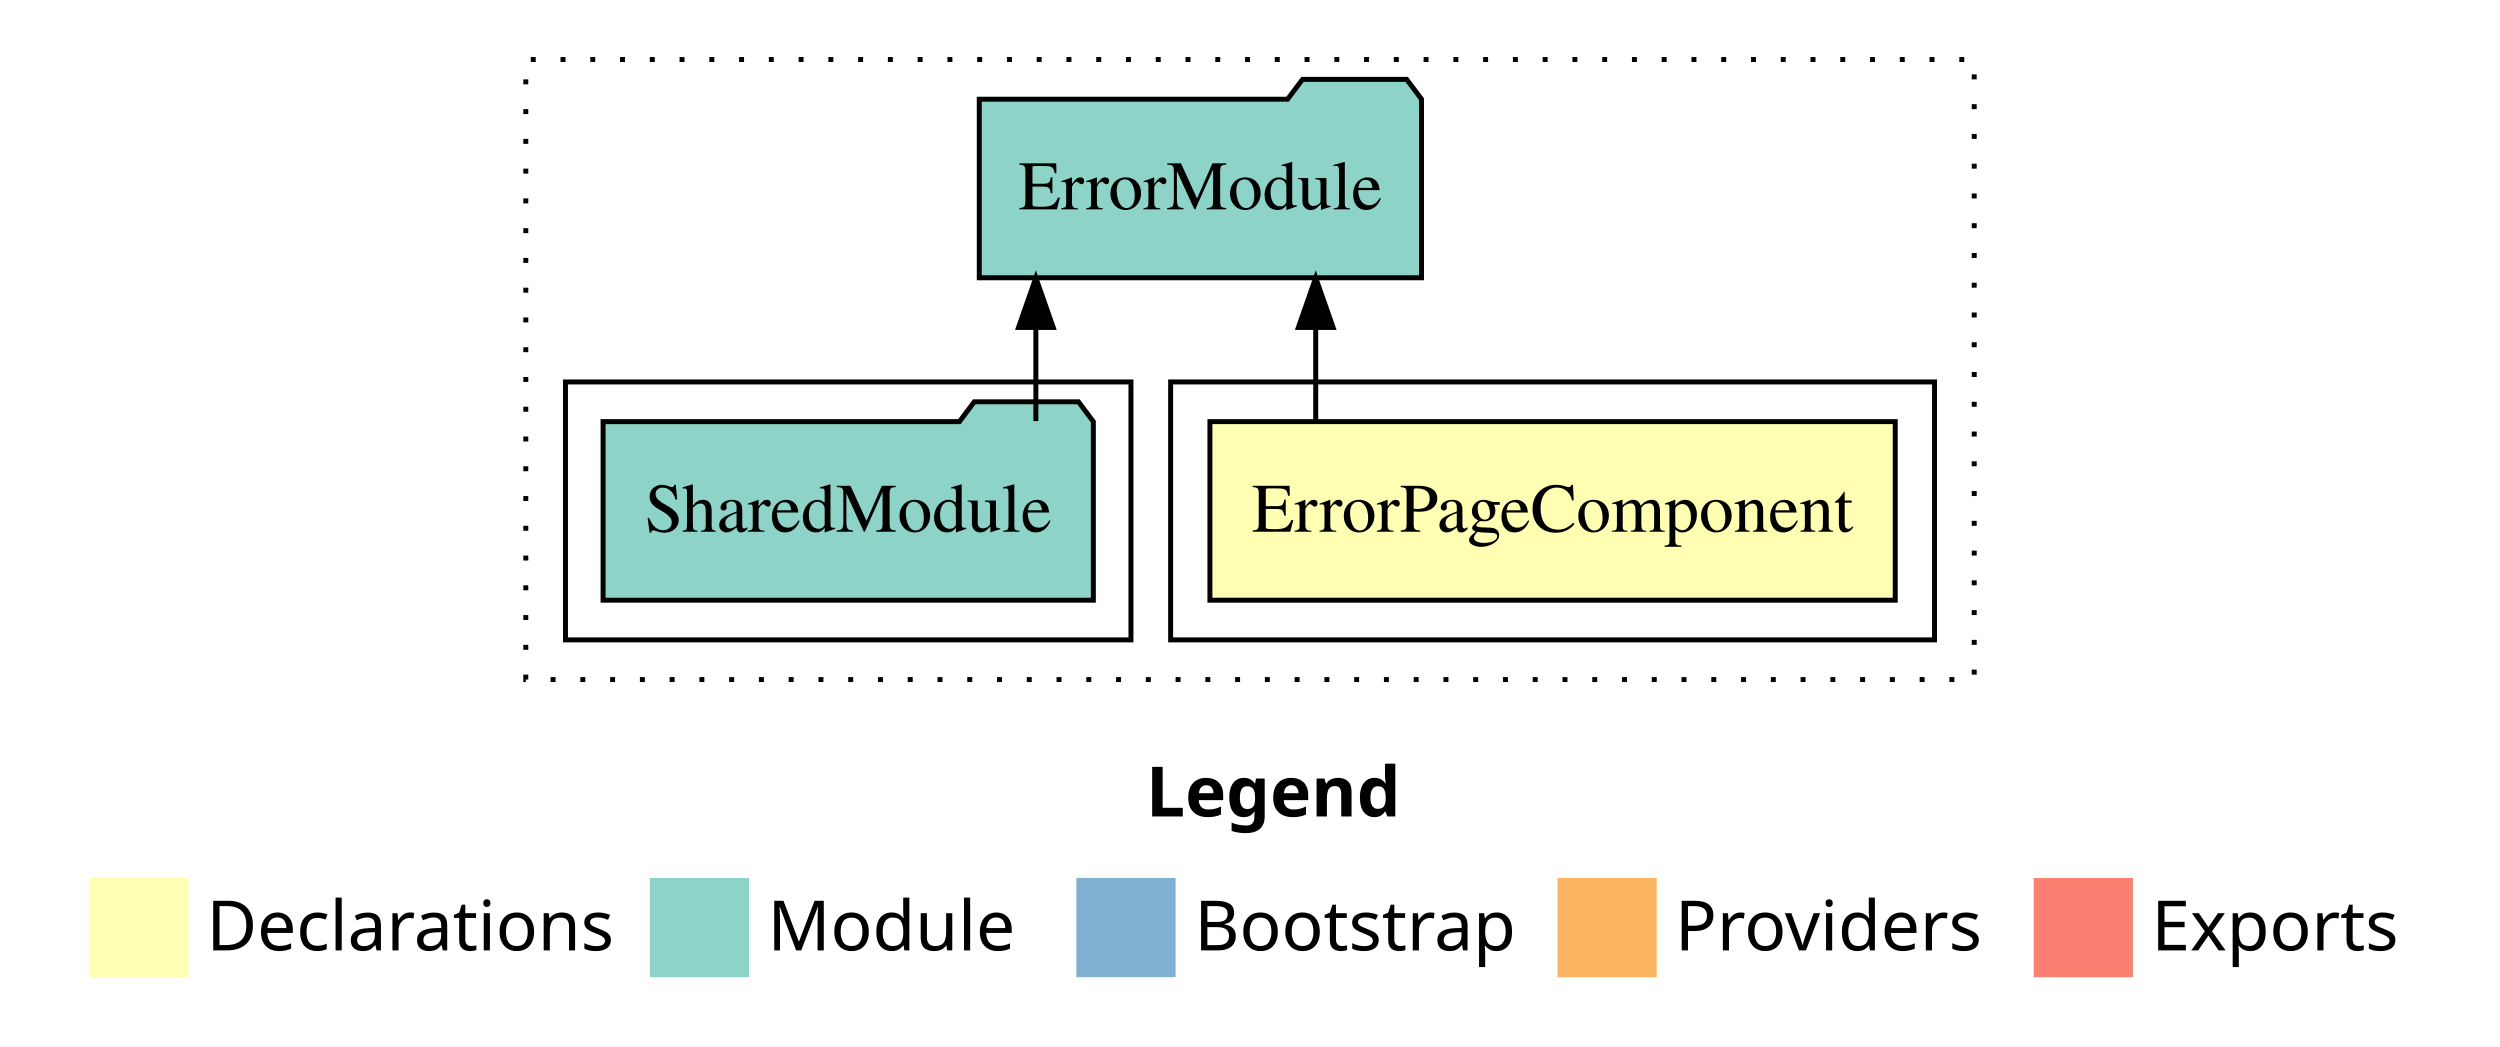
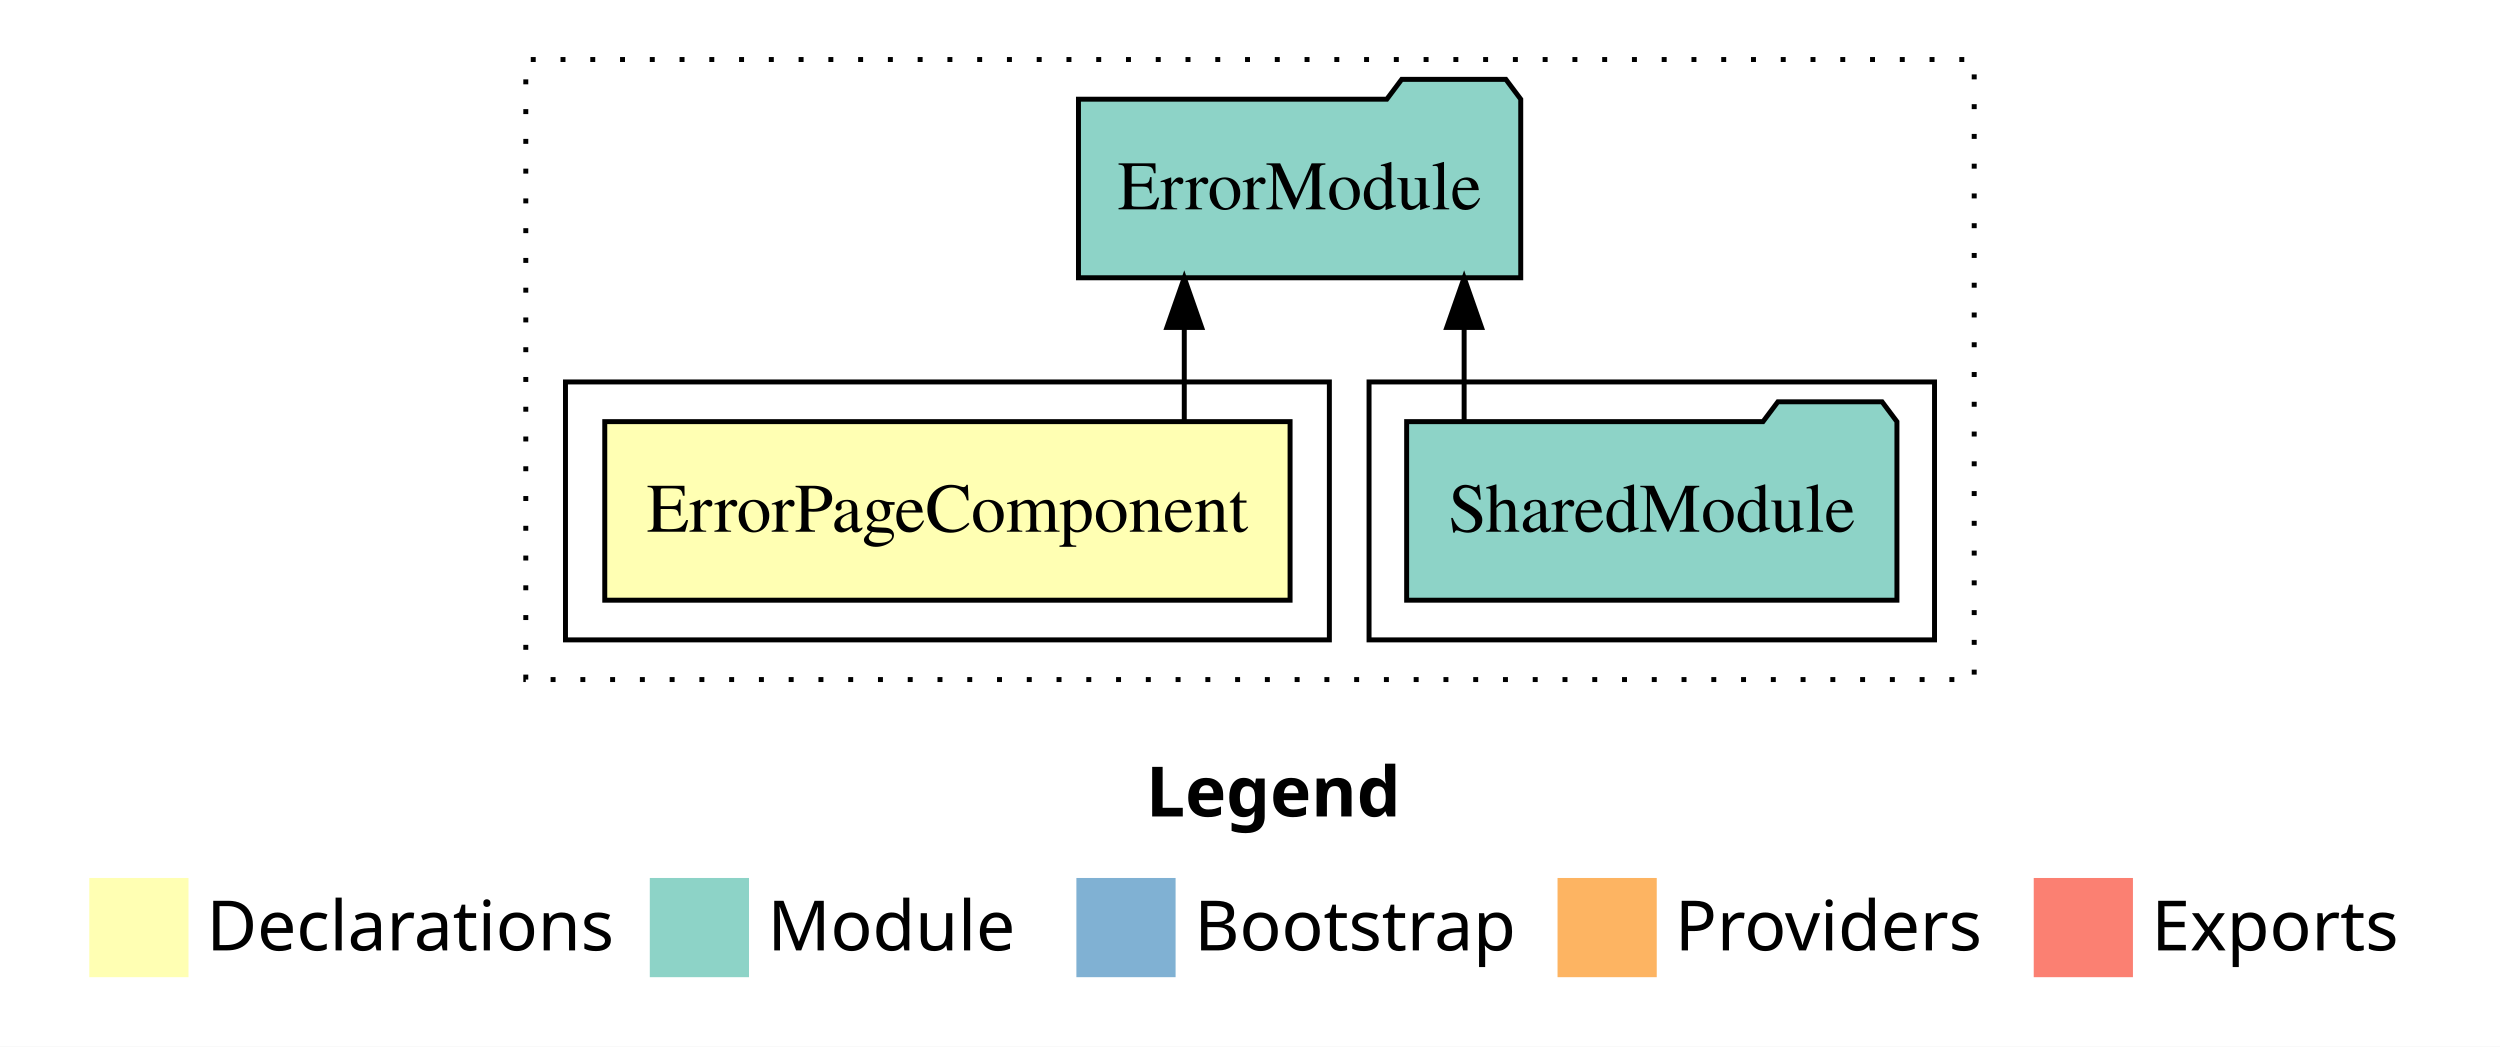
<svg xmlns="http://www.w3.org/2000/svg" width="504pt" height="211pt" viewBox="0.00 0.00 504.00 211.00">
  <g id="graph0" class="graph" transform="scale(1 1) rotate(0) translate(4 207)">
    <polygon fill="white" stroke="transparent" points="-4,4 -4,-207 500,-207 500,4 -4,4" />
    <text text-anchor="start" x="227.01" y="-42.4" font-family="sans-serif" font-weight="bold" font-size="14.00">Legend</text>
    <polygon fill="#ffffb3" stroke="transparent" points="14,-10 14,-30 34,-30 34,-10 14,-10" />
    <text text-anchor="start" x="37.63" y="-15.4" font-family="sans-serif" font-size="14.00">  Declarations</text>
    <polygon fill="#8dd3c7" stroke="transparent" points="127,-10 127,-30 147,-30 147,-10 127,-10" />
    <text text-anchor="start" x="150.73" y="-15.4" font-family="sans-serif" font-size="14.00">  Module</text>
    <polygon fill="#80b1d3" stroke="transparent" points="213,-10 213,-30 233,-30 233,-10 213,-10" />
    <text text-anchor="start" x="236.78" y="-15.4" font-family="sans-serif" font-size="14.00">  Bootstrap</text>
    <polygon fill="#fdb462" stroke="transparent" points="310,-10 310,-30 330,-30 330,-10 310,-10" />
    <text text-anchor="start" x="333.67" y="-15.4" font-family="sans-serif" font-size="14.00">  Providers</text>
    <polygon fill="#fb8072" stroke="transparent" points="406,-10 406,-30 426,-30 426,-10 406,-10" />
    <text text-anchor="start" x="429.73" y="-15.4" font-family="sans-serif" font-size="14.00">  Exports</text>
    <g id="clust1" class="cluster">
      <polygon fill="none" stroke="black" stroke-dasharray="1,5" points="102,-70 102,-195 394,-195 394,-70 102,-70" />
    </g>
+     <g id="clust4" class="cluster">
+       <polygon fill="none" stroke="black" points="272,-78 272,-130 386,-130 386,-78 272,-78" />
+     </g>
    <g id="clust2" class="cluster">
-       <polygon fill="none" stroke="black" points="232,-78 232,-130 386,-130 386,-78 232,-78" />
-     </g>
-     <g id="clust4" class="cluster">
-       <polygon fill="none" stroke="black" points="110,-78 110,-130 224,-130 224,-78 110,-78" />
+       <polygon fill="none" stroke="black" points="110,-78 110,-130 264,-130 264,-78 110,-78" />
    </g>
    <g id="node1" class="node">
-       <polygon fill="#ffffb3" stroke="black" points="378.08,-122 239.92,-122 239.92,-86 378.08,-86 378.08,-122" />
-       <text text-anchor="middle" x="309" y="-99.8" font-family="Times,serif" font-size="14.00">ErrorPageComponent</text>
+       <polygon fill="#ffffb3" stroke="black" points="256.08,-122 117.92,-122 117.92,-86 256.08,-86 256.08,-122" />
+       <text text-anchor="middle" x="187" y="-99.8" font-family="Times,serif" font-size="14.00">ErrorPageComponent</text>
    </g>
    <g id="node2" class="node">
-       <polygon fill="#8dd3c7" stroke="black" points="282.58,-187 279.58,-191 258.58,-191 255.58,-187 193.42,-187 193.42,-151 282.58,-151 282.58,-187" />
-       <text text-anchor="middle" x="238" y="-164.8" font-family="Times,serif" font-size="14.00">ErrorModule</text>
+       <polygon fill="#8dd3c7" stroke="black" points="302.58,-187 299.58,-191 278.58,-191 275.58,-187 213.42,-187 213.42,-151 302.58,-151 302.58,-187" />
+       <text text-anchor="middle" x="258" y="-164.8" font-family="Times,serif" font-size="14.00">ErrorModule</text>
    </g>
    <g id="edge1" class="edge">
-       <path fill="none" stroke="black" d="M261.25,-122.11C261.25,-122.11 261.25,-140.99 261.25,-140.99" />
-       <polygon fill="black" stroke="black" points="257.75,-140.99 261.25,-150.99 264.75,-140.99 257.75,-140.99" />
+       <path fill="none" stroke="black" d="M234.75,-122.11C234.75,-122.11 234.75,-140.99 234.75,-140.99" />
+       <polygon fill="black" stroke="black" points="231.25,-140.99 234.75,-150.99 238.25,-140.99 231.25,-140.99" />
    </g>
    <g id="node3" class="node">
-       <polygon fill="#8dd3c7" stroke="black" points="216.42,-122 213.42,-126 192.42,-126 189.42,-122 117.58,-122 117.58,-86 216.42,-86 216.42,-122" />
-       <text text-anchor="middle" x="167" y="-99.8" font-family="Times,serif" font-size="14.00">SharedModule</text>
+       <polygon fill="#8dd3c7" stroke="black" points="378.42,-122 375.42,-126 354.42,-126 351.42,-122 279.58,-122 279.58,-86 378.42,-86 378.42,-122" />
+       <text text-anchor="middle" x="329" y="-99.8" font-family="Times,serif" font-size="14.00">SharedModule</text>
    </g>
    <g id="edge2" class="edge">
-       <path fill="none" stroke="black" d="M204.83,-122.11C204.83,-122.11 204.83,-140.99 204.83,-140.99" />
-       <polygon fill="black" stroke="black" points="201.33,-140.99 204.83,-150.99 208.33,-140.99 201.33,-140.99" />
+       <path fill="none" stroke="black" d="M291.17,-122.11C291.17,-122.11 291.17,-140.99 291.17,-140.99" />
+       <polygon fill="black" stroke="black" points="287.67,-140.99 291.17,-150.99 294.67,-140.99 287.67,-140.99" />
    </g>
  </g>
</svg>
